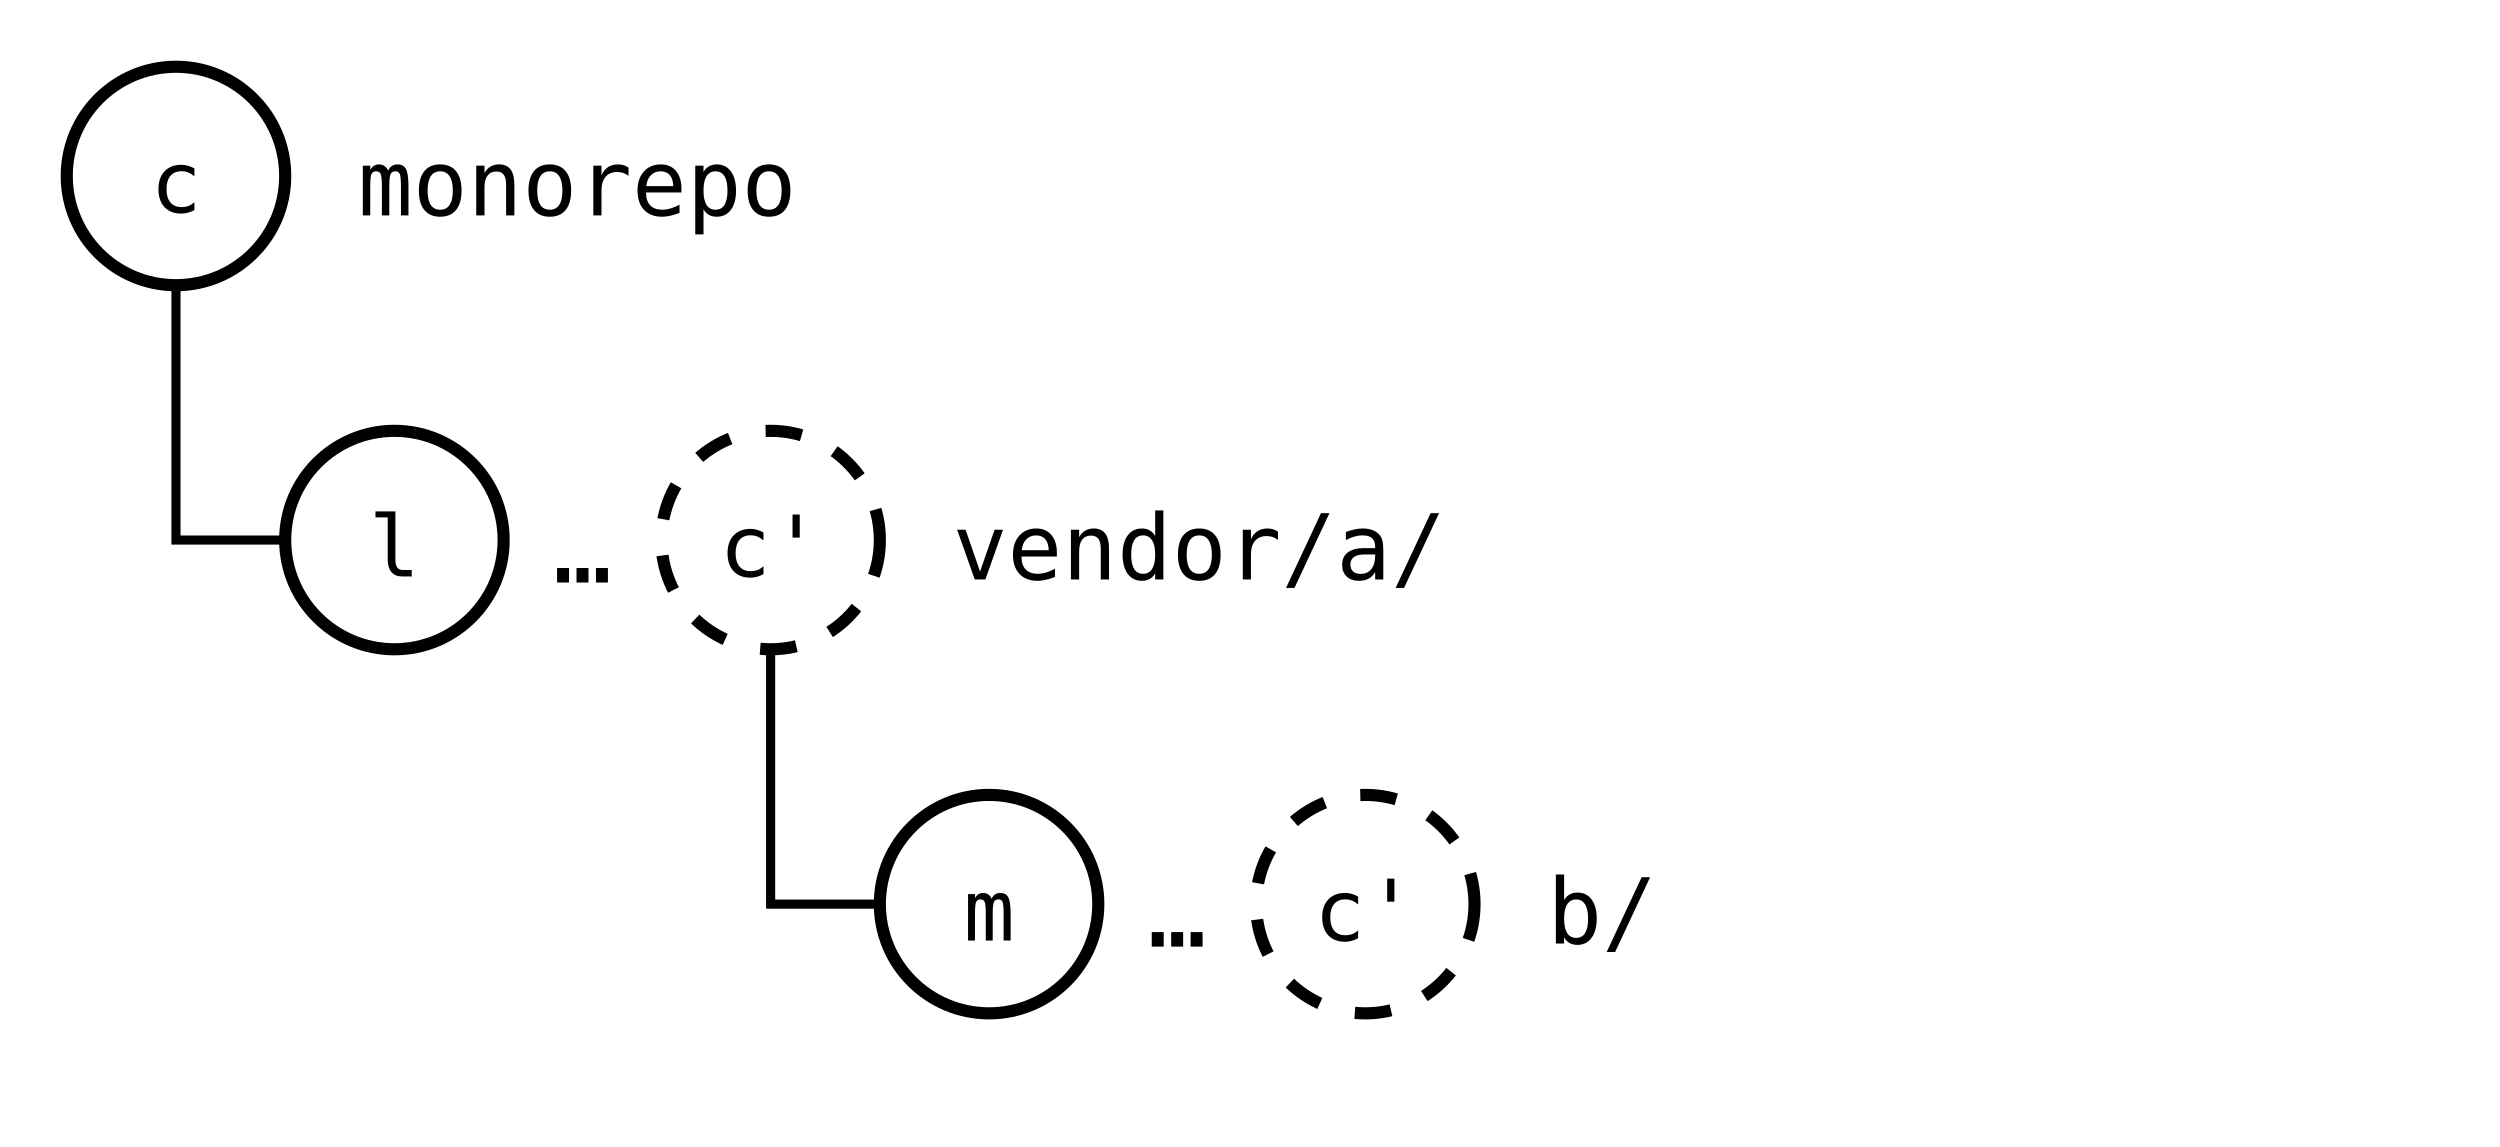
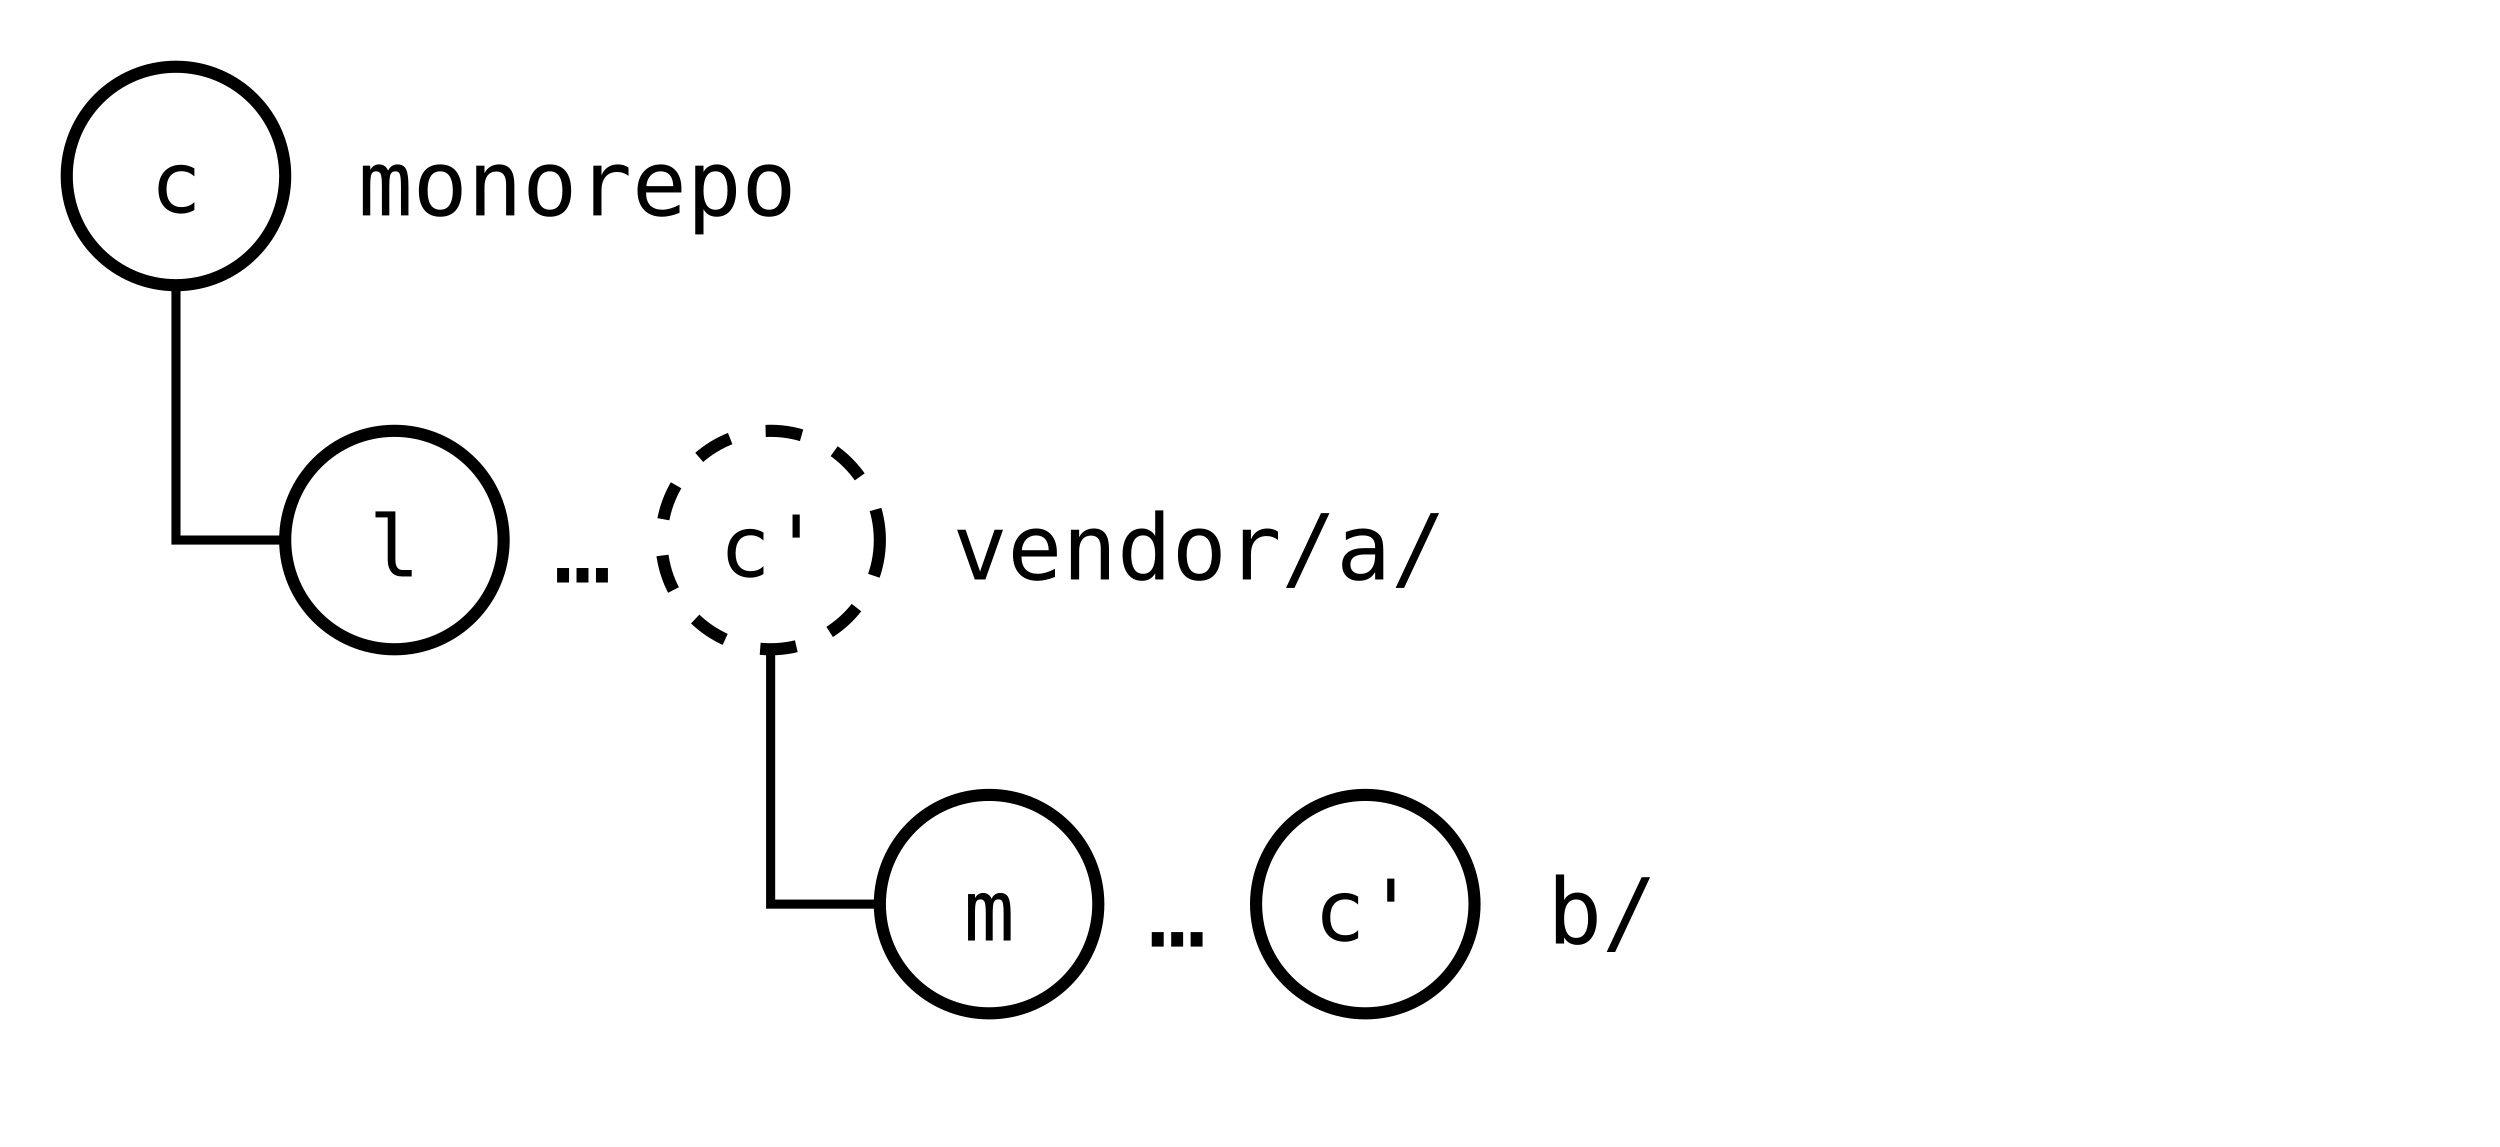
- <svg xmlns="http://www.w3.org/2000/svg" style="background: #ffffff; background-color: light-dark(#ffffff, #121212); color-scheme: light dark;" version="1.1" width="412px" height="189px" viewBox="0 0 412 189" id="ge-svg-EWLeKTQRBxZL1s-Y5Z3t" content="&lt;mxfile host=&quot;Electron&quot;&gt;&#10;  &lt;diagram name=&quot;tree&quot; id=&quot;tree&quot;&gt;&#10;    &lt;mxGraphModel dx=&quot;-213&quot; dy=&quot;-51&quot; grid=&quot;0&quot; gridSize=&quot;10&quot; guides=&quot;1&quot; tooltips=&quot;1&quot; connect=&quot;1&quot; arrows=&quot;1&quot; fold=&quot;0&quot; page=&quot;0&quot; pageScale=&quot;1&quot; pageWidth=&quot;850&quot; pageHeight=&quot;1100&quot; background=&quot;#ffffff&quot; math=&quot;0&quot; shadow=&quot;0&quot;&gt;&#10;      &lt;root&gt;&#10;        &lt;mxCell id=&quot;0&quot; /&gt;&#10;        &lt;mxCell id=&quot;1&quot; parent=&quot;0&quot; /&gt;&#10;        &lt;mxCell id=&quot;s0&quot; parent=&quot;1&quot; style=&quot;ellipse;aspect=fixed;strokeWidth=2;fontSize=14;fontFamily=Roboto Mono,monospace;&quot; value=&quot;c&quot; vertex=&quot;1&quot;&gt;&#10;          &lt;mxGeometry height=&quot;36&quot; width=&quot;36&quot; as=&quot;geometry&quot; /&gt;&#10;        &lt;/mxCell&gt;&#10;        &lt;mxCell id=&quot;f0&quot; parent=&quot;1&quot; style=&quot;text;align=left;verticalAlign=middle;fontSize=15;fontFamily=Roboto Mono,monospace;tree=1;&quot; value=&quot;monorepo&quot; vertex=&quot;1&quot;&gt;&#10;          &lt;mxGeometry height=&quot;36&quot; width=&quot;192&quot; x=&quot;46&quot; as=&quot;geometry&quot; /&gt;&#10;        &lt;/mxCell&gt;&#10;        &lt;mxCell id=&quot;s1&quot; parent=&quot;1&quot; style=&quot;ellipse;aspect=fixed;strokeWidth=2;fontSize=14;fontFamily=Roboto Mono,monospace;&quot; value=&quot;l&quot; vertex=&quot;1&quot;&gt;&#10;          &lt;mxGeometry height=&quot;36&quot; width=&quot;36&quot; x=&quot;36&quot; y=&quot;60&quot; as=&quot;geometry&quot; /&gt;&#10;        &lt;/mxCell&gt;&#10;        &lt;mxCell id=&quot;dots1&quot; parent=&quot;1&quot; style=&quot;text;align=center;verticalAlign=middle;fontSize=16;fontFamily=Roboto Mono,monospace;&quot; value=&quot;…&quot; vertex=&quot;1&quot;&gt;&#10;          &lt;mxGeometry height=&quot;36&quot; width=&quot;22&quot; x=&quot;74&quot; y=&quot;60&quot; as=&quot;geometry&quot; /&gt;&#10;        &lt;/mxCell&gt;&#10;        &lt;mxCell id=&quot;r1&quot; parent=&quot;1&quot; style=&quot;ellipse;aspect=fixed;strokeWidth=2;fontSize=14;fontFamily=Roboto Mono,monospace;dashed=1;&quot; value=&quot;c&amp;#39;&quot; vertex=&quot;1&quot;&gt;&#10;          &lt;mxGeometry height=&quot;36&quot; width=&quot;36&quot; x=&quot;98&quot; y=&quot;60&quot; as=&quot;geometry&quot; /&gt;&#10;        &lt;/mxCell&gt;&#10;        &lt;mxCell id=&quot;f1&quot; parent=&quot;1&quot; style=&quot;text;align=left;verticalAlign=middle;fontSize=15;fontFamily=Roboto Mono,monospace;&quot; value=&quot;vendor/a/&quot; vertex=&quot;1&quot;&gt;&#10;          &lt;mxGeometry height=&quot;36&quot; width=&quot;201&quot; x=&quot;144&quot; y=&quot;60&quot; as=&quot;geometry&quot; /&gt;&#10;        &lt;/mxCell&gt;&#10;        &lt;mxCell id=&quot;s2&quot; parent=&quot;1&quot; style=&quot;ellipse;aspect=fixed;strokeWidth=2;fontSize=14;fontFamily=Roboto Mono,monospace;&quot; value=&quot;m&quot; vertex=&quot;1&quot;&gt;&#10;          &lt;mxGeometry height=&quot;36&quot; width=&quot;36&quot; x=&quot;134&quot; y=&quot;120&quot; as=&quot;geometry&quot; /&gt;&#10;        &lt;/mxCell&gt;&#10;        &lt;mxCell id=&quot;dots2&quot; parent=&quot;1&quot; style=&quot;text;align=center;verticalAlign=middle;fontSize=16;fontFamily=Roboto Mono,monospace;&quot; value=&quot;…&quot; vertex=&quot;1&quot;&gt;&#10;          &lt;mxGeometry height=&quot;36&quot; width=&quot;22&quot; x=&quot;172&quot; y=&quot;120&quot; as=&quot;geometry&quot; /&gt;&#10;        &lt;/mxCell&gt;&#10;        &lt;mxCell id=&quot;r2&quot; parent=&quot;1&quot; style=&quot;ellipse;aspect=fixed;strokeWidth=2;fontSize=14;fontFamily=Roboto Mono,monospace;dashed=1;&quot; value=&quot;c&amp;#39;&quot; vertex=&quot;1&quot;&gt;&#10;          &lt;mxGeometry height=&quot;36&quot; width=&quot;36&quot; x=&quot;196&quot; y=&quot;120&quot; as=&quot;geometry&quot; /&gt;&#10;        &lt;/mxCell&gt;&#10;        &lt;mxCell id=&quot;f2&quot; parent=&quot;1&quot; style=&quot;text;align=left;verticalAlign=middle;fontSize=15;fontFamily=Roboto Mono,monospace;&quot; value=&quot;b/&quot; vertex=&quot;1&quot;&gt;&#10;          &lt;mxGeometry height=&quot;36&quot; width=&quot;138&quot; x=&quot;242&quot; y=&quot;120&quot; as=&quot;geometry&quot; /&gt;&#10;        &lt;/mxCell&gt;&#10;        &lt;mxCell id=&quot;c1&quot; edge=&quot;1&quot; parent=&quot;1&quot; source=&quot;s0&quot; style=&quot;endArrow=none;strokeWidth=1.5;edgeStyle=orthogonalEdgeStyle;rounded=0;exitX=0.5;exitY=1;exitDx=0;exitDy=0;entryX=0;entryY=0.5;entryDx=0;entryDy=0;&quot; target=&quot;s1&quot;&gt;&#10;          &lt;mxGeometry relative=&quot;1&quot; as=&quot;geometry&quot; /&gt;&#10;        &lt;/mxCell&gt;&#10;        &lt;mxCell id=&quot;c2&quot; edge=&quot;1&quot; parent=&quot;1&quot; source=&quot;r1&quot; style=&quot;endArrow=none;strokeWidth=1.5;edgeStyle=orthogonalEdgeStyle;rounded=0;exitX=0.5;exitY=1;exitDx=0;exitDy=0;entryX=0;entryY=0.5;entryDx=0;entryDy=0;&quot; target=&quot;s2&quot;&gt;&#10;          &lt;mxGeometry relative=&quot;1&quot; as=&quot;geometry&quot; /&gt;&#10;        &lt;/mxCell&gt;&#10;      &lt;/root&gt;&#10;    &lt;/mxGraphModel&gt;&#10;  &lt;/diagram&gt;&#10;&lt;/mxfile&gt;&#10;">
-   <style type="text/css">@supports (color: light-dark(#000, #fff)) { #ge-svg-EWLeKTQRBxZL1s-Y5Z3t { --ge-adaptive-bg: light-dark(#ffffff, var(--ge-dark-color, #121212)); } }</style>
+ <svg xmlns="http://www.w3.org/2000/svg" style="background: #ffffff; background-color: light-dark(#ffffff, #121212); color-scheme: light dark;" version="1.1" width="412px" height="189px" viewBox="0 0 412 189" id="ge-svg-Vu5fNGQeB6kjyqBeFCET" content="&lt;mxfile host=&quot;Electron&quot;&gt;&#10;  &lt;diagram name=&quot;tree&quot; id=&quot;tree&quot;&gt;&#10;    &lt;mxGraphModel dx=&quot;-213&quot; dy=&quot;-51&quot; grid=&quot;0&quot; gridSize=&quot;10&quot; guides=&quot;1&quot; tooltips=&quot;1&quot; connect=&quot;1&quot; arrows=&quot;1&quot; fold=&quot;0&quot; page=&quot;0&quot; pageScale=&quot;1&quot; pageWidth=&quot;850&quot; pageHeight=&quot;1100&quot; background=&quot;#ffffff&quot; math=&quot;0&quot; shadow=&quot;0&quot;&gt;&#10;      &lt;root&gt;&#10;        &lt;mxCell id=&quot;0&quot; /&gt;&#10;        &lt;mxCell id=&quot;1&quot; parent=&quot;0&quot; /&gt;&#10;        &lt;mxCell id=&quot;s0&quot; parent=&quot;1&quot; style=&quot;ellipse;aspect=fixed;strokeWidth=2;fontSize=14;fontFamily=Roboto Mono,monospace;&quot; value=&quot;c&quot; vertex=&quot;1&quot;&gt;&#10;          &lt;mxGeometry height=&quot;36&quot; width=&quot;36&quot; as=&quot;geometry&quot; /&gt;&#10;        &lt;/mxCell&gt;&#10;        &lt;mxCell id=&quot;f0&quot; parent=&quot;1&quot; style=&quot;text;align=left;verticalAlign=middle;fontSize=15;fontFamily=Roboto Mono,monospace;tree=1;&quot; value=&quot;monorepo&quot; vertex=&quot;1&quot;&gt;&#10;          &lt;mxGeometry height=&quot;36&quot; width=&quot;192&quot; x=&quot;46&quot; as=&quot;geometry&quot; /&gt;&#10;        &lt;/mxCell&gt;&#10;        &lt;mxCell id=&quot;s1&quot; parent=&quot;1&quot; style=&quot;ellipse;aspect=fixed;strokeWidth=2;fontSize=14;fontFamily=Roboto Mono,monospace;&quot; value=&quot;l&quot; vertex=&quot;1&quot;&gt;&#10;          &lt;mxGeometry height=&quot;36&quot; width=&quot;36&quot; x=&quot;36&quot; y=&quot;60&quot; as=&quot;geometry&quot; /&gt;&#10;        &lt;/mxCell&gt;&#10;        &lt;mxCell id=&quot;dots1&quot; parent=&quot;1&quot; style=&quot;text;align=center;verticalAlign=middle;fontSize=16;fontFamily=Roboto Mono,monospace;&quot; value=&quot;…&quot; vertex=&quot;1&quot;&gt;&#10;          &lt;mxGeometry height=&quot;36&quot; width=&quot;22&quot; x=&quot;74&quot; y=&quot;60&quot; as=&quot;geometry&quot; /&gt;&#10;        &lt;/mxCell&gt;&#10;        &lt;mxCell id=&quot;r1&quot; parent=&quot;1&quot; style=&quot;ellipse;aspect=fixed;strokeWidth=2;fontSize=14;fontFamily=Roboto Mono,monospace;dashed=1;&quot; value=&quot;c&amp;#39;&quot; vertex=&quot;1&quot;&gt;&#10;          &lt;mxGeometry height=&quot;36&quot; width=&quot;36&quot; x=&quot;98&quot; y=&quot;60&quot; as=&quot;geometry&quot; /&gt;&#10;        &lt;/mxCell&gt;&#10;        &lt;mxCell id=&quot;f1&quot; parent=&quot;1&quot; style=&quot;text;align=left;verticalAlign=middle;fontSize=15;fontFamily=Roboto Mono,monospace;&quot; value=&quot;vendor/a/&quot; vertex=&quot;1&quot;&gt;&#10;          &lt;mxGeometry height=&quot;36&quot; width=&quot;201&quot; x=&quot;144&quot; y=&quot;60&quot; as=&quot;geometry&quot; /&gt;&#10;        &lt;/mxCell&gt;&#10;        &lt;mxCell id=&quot;s2&quot; parent=&quot;1&quot; style=&quot;ellipse;aspect=fixed;strokeWidth=2;fontSize=14;fontFamily=Roboto Mono,monospace;&quot; value=&quot;m&quot; vertex=&quot;1&quot;&gt;&#10;          &lt;mxGeometry height=&quot;36&quot; width=&quot;36&quot; x=&quot;134&quot; y=&quot;120&quot; as=&quot;geometry&quot; /&gt;&#10;        &lt;/mxCell&gt;&#10;        &lt;mxCell id=&quot;dots2&quot; parent=&quot;1&quot; style=&quot;text;align=center;verticalAlign=middle;fontSize=16;fontFamily=Roboto Mono,monospace;&quot; value=&quot;…&quot; vertex=&quot;1&quot;&gt;&#10;          &lt;mxGeometry height=&quot;36&quot; width=&quot;22&quot; x=&quot;172&quot; y=&quot;120&quot; as=&quot;geometry&quot; /&gt;&#10;        &lt;/mxCell&gt;&#10;        &lt;mxCell id=&quot;r2&quot; parent=&quot;1&quot; style=&quot;ellipse;aspect=fixed;strokeWidth=2;fontSize=14;fontFamily=Roboto Mono,monospace;&quot; value=&quot;c&amp;#39;&quot; vertex=&quot;1&quot;&gt;&#10;          &lt;mxGeometry height=&quot;36&quot; width=&quot;36&quot; x=&quot;196&quot; y=&quot;120&quot; as=&quot;geometry&quot; /&gt;&#10;        &lt;/mxCell&gt;&#10;        &lt;mxCell id=&quot;f2&quot; parent=&quot;1&quot; style=&quot;text;align=left;verticalAlign=middle;fontSize=15;fontFamily=Roboto Mono,monospace;&quot; value=&quot;b/&quot; vertex=&quot;1&quot;&gt;&#10;          &lt;mxGeometry height=&quot;36&quot; width=&quot;138&quot; x=&quot;242&quot; y=&quot;120&quot; as=&quot;geometry&quot; /&gt;&#10;        &lt;/mxCell&gt;&#10;        &lt;mxCell id=&quot;c1&quot; edge=&quot;1&quot; parent=&quot;1&quot; source=&quot;s0&quot; style=&quot;endArrow=none;strokeWidth=1.5;edgeStyle=orthogonalEdgeStyle;rounded=0;exitX=0.5;exitY=1;exitDx=0;exitDy=0;entryX=0;entryY=0.5;entryDx=0;entryDy=0;&quot; target=&quot;s1&quot;&gt;&#10;          &lt;mxGeometry relative=&quot;1&quot; as=&quot;geometry&quot; /&gt;&#10;        &lt;/mxCell&gt;&#10;        &lt;mxCell id=&quot;c2&quot; edge=&quot;1&quot; parent=&quot;1&quot; source=&quot;r1&quot; style=&quot;endArrow=none;strokeWidth=1.5;edgeStyle=orthogonalEdgeStyle;rounded=0;exitX=0.5;exitY=1;exitDx=0;exitDy=0;entryX=0;entryY=0.5;entryDx=0;entryDy=0;&quot; target=&quot;s2&quot;&gt;&#10;          &lt;mxGeometry relative=&quot;1&quot; as=&quot;geometry&quot; /&gt;&#10;        &lt;/mxCell&gt;&#10;      &lt;/root&gt;&#10;    &lt;/mxGraphModel&gt;&#10;  &lt;/diagram&gt;&#10;&lt;/mxfile&gt;&#10;">
+   <style type="text/css">@supports (color: light-dark(#000, #fff)) { #ge-svg-Vu5fNGQeB6kjyqBeFCET { --ge-adaptive-bg: light-dark(#ffffff, var(--ge-dark-color, #121212)); } }</style>
  <defs />
  <rect fill="#ffffff" width="100%" height="100%" x="0" y="0" style="fill: light-dark(rgb(255, 255, 255), rgb(18, 18, 18));" />
  <g>
    <g data-cell-id="0">
      <g data-cell-id="1">
        <g data-cell-id="s0">
          <g>
            <ellipse cx="29" cy="29" rx="18" ry="18" fill="#ffffff" stroke="#000000" stroke-width="2" pointer-events="all" style="fill: var(--ge-adaptive-bg, #ffffff); stroke: light-dark(rgb(0, 0, 0), rgb(255, 255, 255));" />
          </g>
          <g>
            <g fill="#000000" font-family="'Roboto Mono', monospace" text-anchor="middle" font-size="14px" style="fill: light-dark(rgb(0, 0, 0), rgb(255, 255, 255));">
              <text x="29" y="35">c</text>
            </g>
          </g>
        </g>
        <g data-cell-id="f0">
          <g>
            <rect x="57" y="11" width="192" height="36" fill="none" stroke="none" pointer-events="all" />
          </g>
          <g>
            <g fill="#000000" font-family="'Roboto Mono', monospace" text-anchor="start" font-size="15px" style="fill: light-dark(rgb(0, 0, 0), rgb(255, 255, 255));">
              <text x="59" y="35.5">monorepo</text>
            </g>
          </g>
        </g>
        <g data-cell-id="s1">
          <g>
            <ellipse cx="65" cy="89" rx="18" ry="18" fill="#ffffff" stroke="#000000" stroke-width="2" pointer-events="all" style="fill: var(--ge-adaptive-bg, #ffffff); stroke: light-dark(rgb(0, 0, 0), rgb(255, 255, 255));" />
          </g>
          <g>
            <g fill="#000000" font-family="'Roboto Mono', monospace" text-anchor="middle" font-size="14px" style="fill: light-dark(rgb(0, 0, 0), rgb(255, 255, 255));">
              <text x="65" y="95">l</text>
            </g>
          </g>
        </g>
        <g data-cell-id="dots1">
          <g>
            <rect x="85" y="71" width="22" height="36" fill="none" stroke="none" pointer-events="all" />
          </g>
          <g>
            <g fill="#000000" font-family="'Roboto Mono', monospace" text-anchor="middle" font-size="16px" style="fill: light-dark(rgb(0, 0, 0), rgb(255, 255, 255));">
              <text x="96" y="96">…</text>
            </g>
          </g>
        </g>
        <g data-cell-id="r1">
          <g>
            <ellipse cx="127" cy="89" rx="18" ry="18" fill="#ffffff" stroke="#000000" stroke-width="2" stroke-dasharray="6 6" pointer-events="all" style="fill: var(--ge-adaptive-bg, #ffffff); stroke: light-dark(rgb(0, 0, 0), rgb(255, 255, 255));" />
          </g>
          <g>
            <g fill="#000000" font-family="'Roboto Mono', monospace" text-anchor="middle" font-size="14px" style="fill: light-dark(rgb(0, 0, 0), rgb(255, 255, 255));">
              <text x="127" y="95">c'</text>
            </g>
          </g>
        </g>
        <g data-cell-id="f1">
          <g>
            <rect x="155" y="71" width="201" height="36" fill="none" stroke="none" pointer-events="all" />
          </g>
          <g>
            <g fill="#000000" font-family="'Roboto Mono', monospace" text-anchor="start" font-size="15px" style="fill: light-dark(rgb(0, 0, 0), rgb(255, 255, 255));">
              <text x="157" y="95.5">vendor/a/</text>
            </g>
          </g>
        </g>
        <g data-cell-id="s2">
          <g>
            <ellipse cx="163" cy="149" rx="18" ry="18" fill="#ffffff" stroke="#000000" stroke-width="2" pointer-events="all" style="fill: var(--ge-adaptive-bg, #ffffff); stroke: light-dark(rgb(0, 0, 0), rgb(255, 255, 255));" />
          </g>
          <g>
            <g fill="#000000" font-family="'Roboto Mono', monospace" text-anchor="middle" font-size="14px" style="fill: light-dark(rgb(0, 0, 0), rgb(255, 255, 255));">
              <text x="163" y="155">m</text>
            </g>
          </g>
        </g>
        <g data-cell-id="dots2">
          <g>
            <rect x="183" y="131" width="22" height="36" fill="none" stroke="none" pointer-events="all" />
          </g>
          <g>
            <g fill="#000000" font-family="'Roboto Mono', monospace" text-anchor="middle" font-size="16px" style="fill: light-dark(rgb(0, 0, 0), rgb(255, 255, 255));">
              <text x="194" y="156">…</text>
            </g>
          </g>
        </g>
        <g data-cell-id="r2">
          <g>
-             <ellipse cx="225" cy="149" rx="18" ry="18" fill="#ffffff" stroke="#000000" stroke-width="2" stroke-dasharray="6 6" pointer-events="all" style="fill: var(--ge-adaptive-bg, #ffffff); stroke: light-dark(rgb(0, 0, 0), rgb(255, 255, 255));" />
+             <ellipse cx="225" cy="149" rx="18" ry="18" fill="#ffffff" stroke="#000000" stroke-width="2" pointer-events="all" style="fill: var(--ge-adaptive-bg, #ffffff); stroke: light-dark(rgb(0, 0, 0), rgb(255, 255, 255));" />
          </g>
          <g>
            <g fill="#000000" font-family="'Roboto Mono', monospace" text-anchor="middle" font-size="14px" style="fill: light-dark(rgb(0, 0, 0), rgb(255, 255, 255));">
              <text x="225" y="155">c'</text>
            </g>
          </g>
        </g>
        <g data-cell-id="f2">
          <g>
            <rect x="253" y="131" width="138" height="36" fill="none" stroke="none" pointer-events="all" />
          </g>
          <g>
            <g fill="#000000" font-family="'Roboto Mono', monospace" text-anchor="start" font-size="15px" style="fill: light-dark(rgb(0, 0, 0), rgb(255, 255, 255));">
              <text x="255" y="155.5">b/</text>
            </g>
          </g>
        </g>
        <g data-cell-id="c1">
          <g>
            <path d="M 29 47 L 29 89 L 47 89" fill="none" stroke="#000000" stroke-width="1.5" stroke-miterlimit="10" pointer-events="stroke" style="stroke: light-dark(rgb(0, 0, 0), rgb(255, 255, 255));" />
          </g>
        </g>
        <g data-cell-id="c2">
          <g>
            <path d="M 127 107 L 127 149 L 145 149" fill="none" stroke="#000000" stroke-width="1.5" stroke-miterlimit="10" pointer-events="stroke" style="stroke: light-dark(rgb(0, 0, 0), rgb(255, 255, 255));" />
          </g>
        </g>
      </g>
    </g>
  </g>
</svg>
